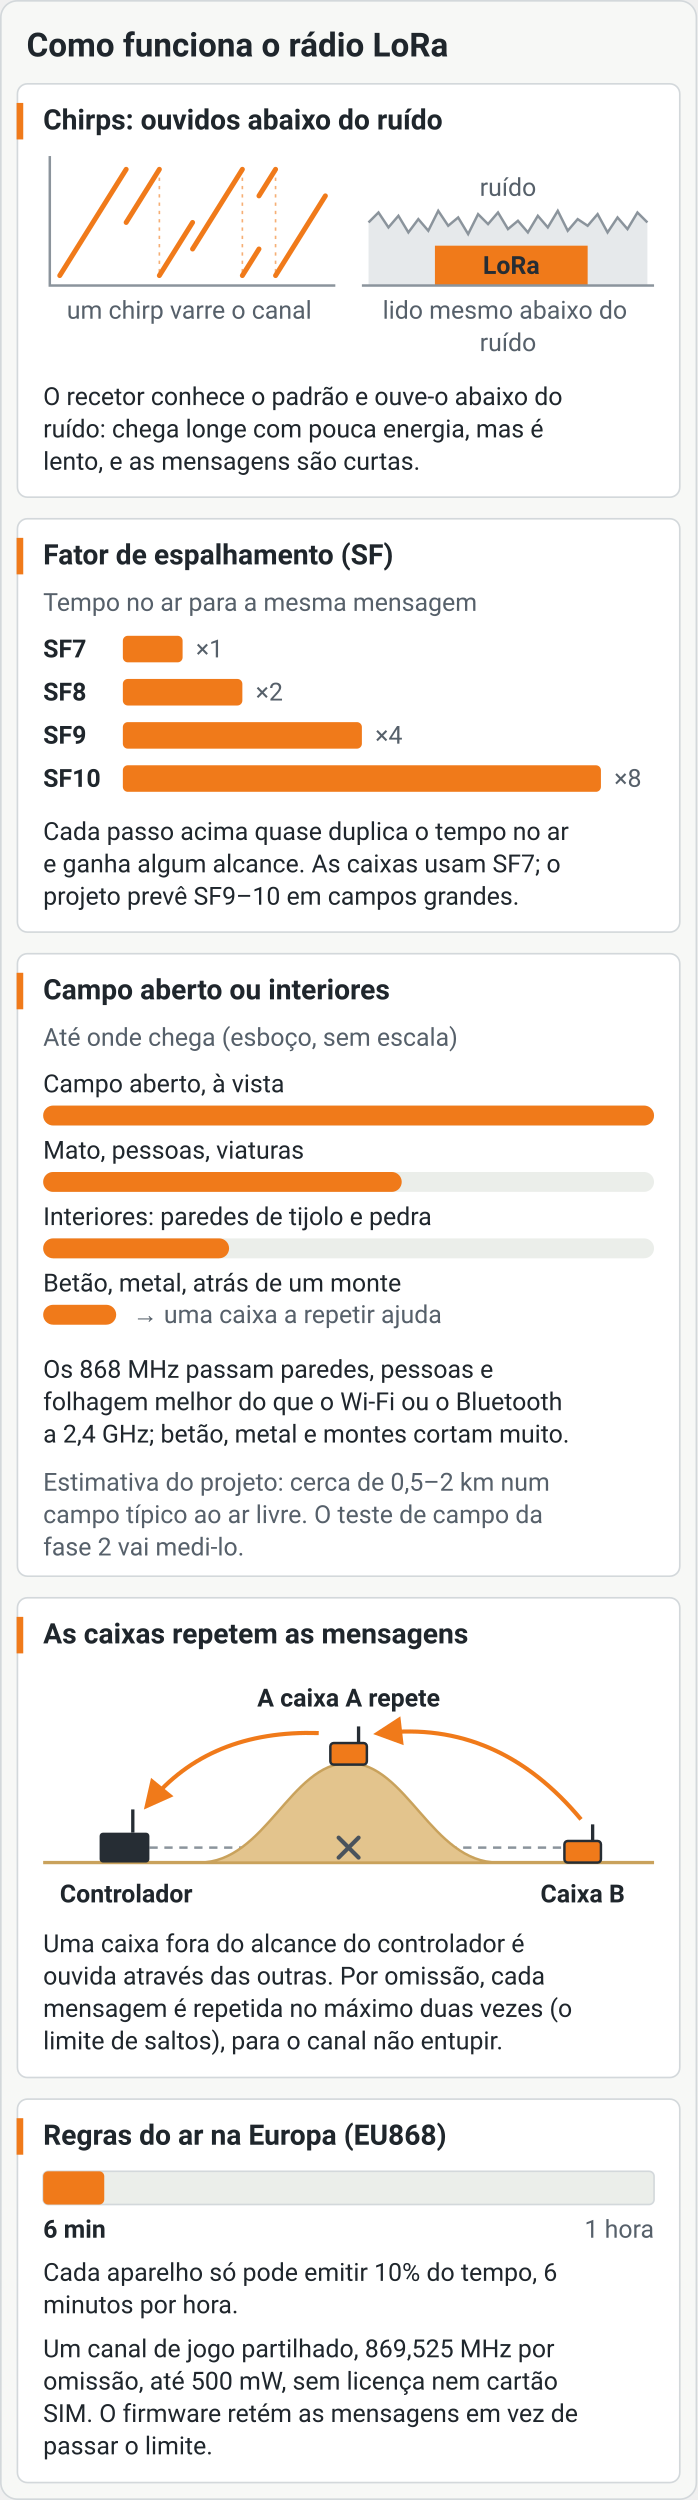
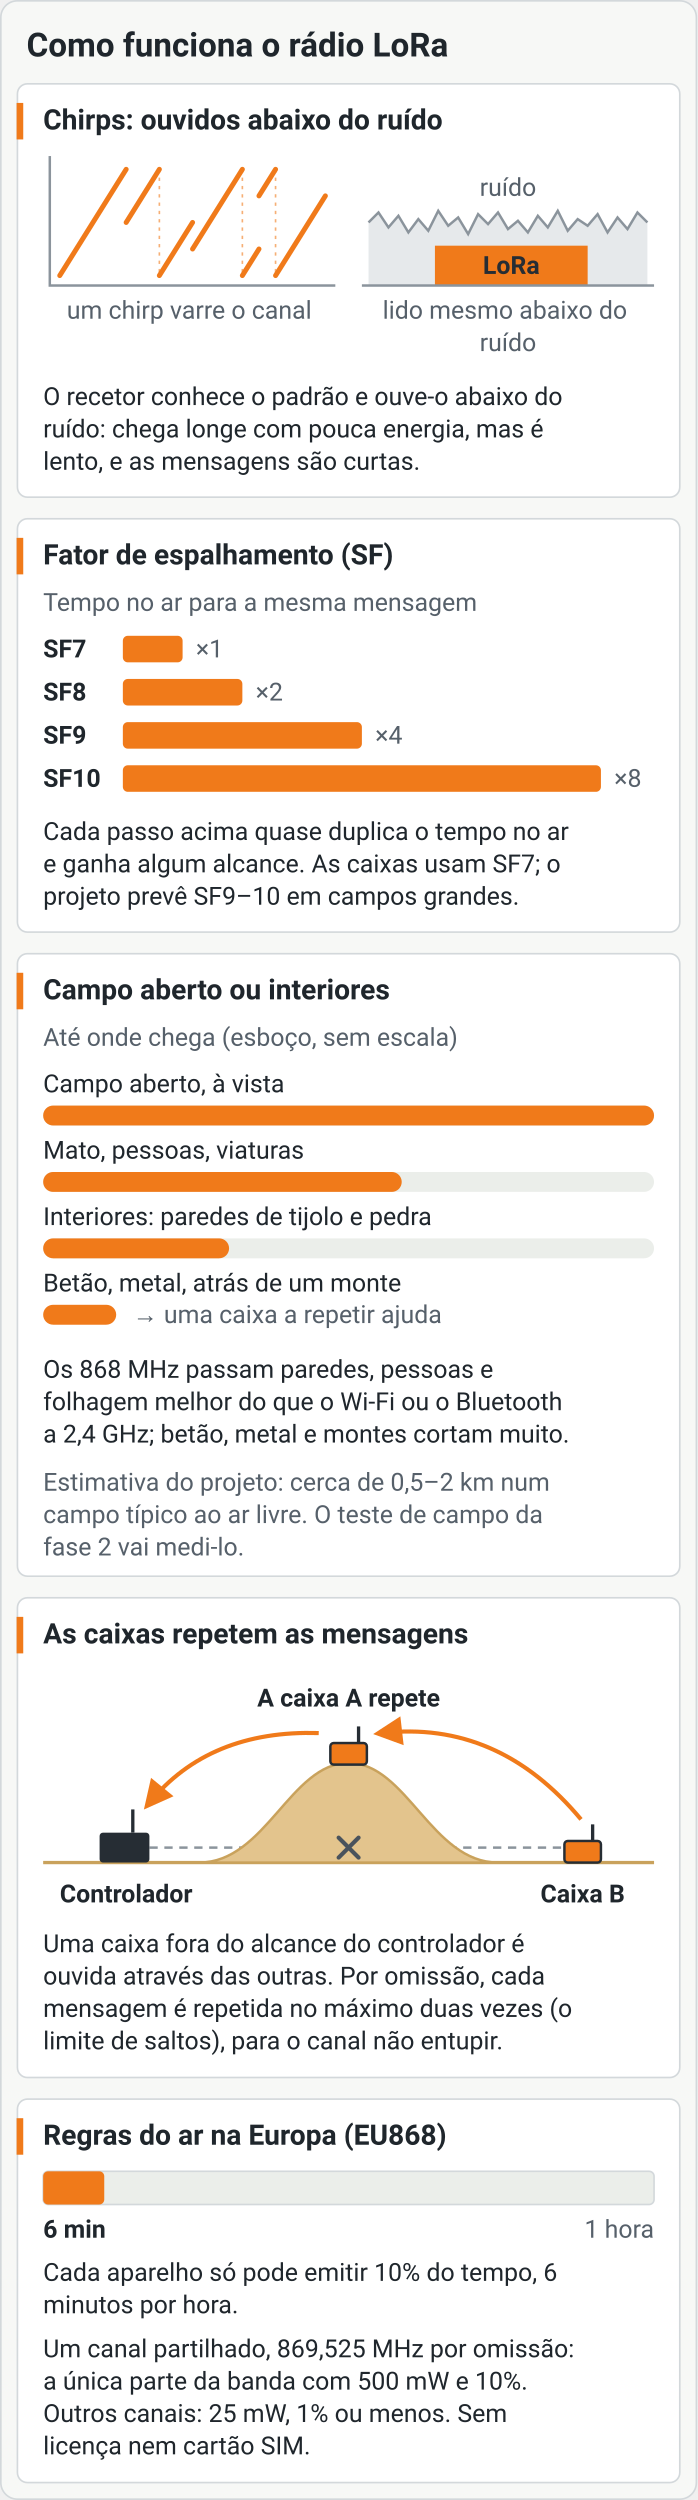
<svg xmlns="http://www.w3.org/2000/svg" viewBox="0 0 420 1506" width="420" height="1506" role="img" aria-labelledby="title desc" xml:lang="pt-PT" font-family="Barlow, 'Segoe UI', Roboto, 'Helvetica Neue', Arial, 'Liberation Sans', sans-serif" font-size="15" fill="#1f262c">
  <defs>
    <marker id="arrow" viewBox="0 0 10 10" refX="7" refY="5" markerWidth="7" markerHeight="7" orient="auto">
      <path d="M0 0L10 5L0 10z" fill="#f07a1a" />
    </marker>
  </defs>
  <rect x="0.5" y="0.5" width="419" height="1505" rx="10" fill="#f7f8f6" stroke="#d3d8db" />
  <text x="16" y="34" font-size="20" font-weight="600">Como funciona o rádio LoRa</text>
  <g transform="translate(10 50)">
    <rect x="0.5" y="0.5" width="399" height="249" rx="6" fill="#ffffff" stroke="#d3d8db" />
    <rect x="0" y="12" width="4" height="22" fill="#f07a1a" />
    <text x="16" y="28" font-size="17" font-weight="600">Chirps: ouvidos abaixo do ruído</text>
    <polyline points="20,44 20,122 192,122" fill="none" stroke="#8b949c" stroke-width="1.5" />
    <path d="M86 52V116M136 52V116M156 52V116" stroke="#f07a1a" stroke-width="1" stroke-dasharray="2 3" opacity="0.6" />
    <path d="M26 116L66 52M66 84L86 52M86 116L106 84M106 100L136 52M136 116L146 100M146 68L156 52M156 116L186 68" fill="none" stroke="#f07a1a" stroke-width="3" stroke-linecap="round" />
    <text x="104" y="142" text-anchor="middle" fill="#56606a">um chirp varre o canal</text>
    <polygon points="212,84 218,78 224,87 230,80 236,90 242,82 248,89 254,77 260,86 266,81 272,91 278,79 284,85 290,78 296,88 302,83 308,90 314,80 320,87 326,77 332,89 338,82 344,86 350,79 356,90 362,81 368,88 374,78 380,84 380,122 212,122" fill="#e6e9eb" />
    <rect x="252" y="98" width="92" height="24" fill="#f07a1a" />
    <text x="298" y="115" text-anchor="middle" font-weight="600" fill="#262d34">LoRa</text>
    <polyline points="212,84 218,78 224,87 230,80 236,90 242,82 248,89 254,77 260,86 266,81 272,91 278,79 284,85 290,78 296,88 302,83 308,90 314,80 320,87 326,77 332,89 338,82 344,86 350,79 356,90 362,81 368,88 374,78 380,84" fill="none" stroke="#8b949c" stroke-width="1.5" />
    <line x1="208" y1="122" x2="384" y2="122" stroke="#8b949c" stroke-width="1.5" />
    <text x="296" y="68" text-anchor="middle" fill="#56606a">ruído</text>
    <text x="296" y="142" text-anchor="middle" fill="#56606a">
      <tspan x="296">lido mesmo abaixo do</tspan>
      <tspan x="296" dy="19.5">ruído</tspan>
    </text>
    <text x="16" y="194">
      <tspan x="16">O recetor conhece o padrão e ouve-o abaixo do</tspan>
      <tspan x="16" dy="19.5">ruído: chega longe com pouca energia, mas é</tspan>
      <tspan x="16" dy="19.5">lento, e as mensagens são curtas.</tspan>
    </text>
  </g>
  <g transform="translate(10 312)">
    <rect x="0.5" y="0.5" width="399" height="249" rx="6" fill="#ffffff" stroke="#d3d8db" />
    <rect x="0" y="12" width="4" height="22" fill="#f07a1a" />
    <text x="16" y="28" font-size="17" font-weight="600">Fator de espalhamento (SF)</text>
    <text x="16" y="56" fill="#56606a">Tempo no ar para a mesma mensagem</text>
    <g font-weight="600">
      <text x="16" y="84">SF7</text>
      <text x="16" y="110">SF8</text>
      <text x="16" y="136">SF9</text>
      <text x="16" y="162">SF10</text>
    </g>
    <g fill="#f07a1a">
      <rect x="64" y="71" width="36" height="16" rx="3" />
      <rect x="64" y="97" width="72" height="16" rx="3" />
      <rect x="64" y="123" width="144" height="16" rx="3" />
      <rect x="64" y="149" width="288" height="16" rx="3" />
    </g>
    <g fill="#56606a">
      <text x="108" y="84">×1</text>
      <text x="144" y="110">×2</text>
      <text x="216" y="136">×4</text>
      <text x="360" y="162">×8</text>
    </g>
    <text x="16" y="194">
      <tspan x="16">Cada passo acima quase duplica o tempo no ar</tspan>
      <tspan x="16" dy="19.5">e ganha algum alcance. As caixas usam SF7; o</tspan>
      <tspan x="16" dy="19.5">projeto prevê SF9–10 em campos grandes.</tspan>
    </text>
  </g>
  <g transform="translate(10 574)">
    <rect x="0.5" y="0.5" width="399" height="375" rx="6" fill="#ffffff" stroke="#d3d8db" />
    <rect x="0" y="12" width="4" height="22" fill="#f07a1a" />
    <text x="16" y="28" font-size="17" font-weight="600">Campo aberto ou interiores</text>
    <text x="16" y="56" fill="#56606a">Até onde chega (esboço, sem escala)</text>
    <text x="16" y="84">Campo aberto, à vista</text>
    <text x="16" y="124">Mato, pessoas, viaturas</text>
    <text x="16" y="164">Interiores: paredes de tijolo e pedra</text>
    <text x="16" y="204">Betão, metal, atrás de um monte</text>
    <g fill="#ebeeea">
      <rect x="16" y="92" width="368" height="12" rx="6" />
      <rect x="16" y="132" width="368" height="12" rx="6" />
      <rect x="16" y="172" width="368" height="12" rx="6" />
    </g>
    <g fill="#f07a1a">
      <rect x="16" y="92" width="368" height="12" rx="6" />
      <rect x="16" y="132" width="216" height="12" rx="6" />
      <rect x="16" y="172" width="112" height="12" rx="6" />
      <rect x="16" y="212" width="44" height="12" rx="6" />
    </g>
    <text x="70" y="223" fill="#56606a">→ uma caixa a repetir ajuda</text>
    <text x="16" y="256">
      <tspan x="16">Os 868 MHz passam paredes, pessoas e</tspan>
      <tspan x="16" dy="19.5">folhagem melhor do que o Wi-Fi ou o Bluetooth</tspan>
      <tspan x="16" dy="19.5">a 2,4 GHz; betão, metal e montes cortam muito.</tspan>
    </text>
    <text x="16" y="324" fill="#56606a">
      <tspan x="16">Estimativa do projeto: cerca de 0,5–2 km num</tspan>
      <tspan x="16" dy="19.5">campo típico ao ar livre. O teste de campo da</tspan>
      <tspan x="16" dy="19.5">fase 2 vai medi-lo.</tspan>
    </text>
  </g>
  <g transform="translate(10 962)">
    <rect x="0.5" y="0.5" width="399" height="289" rx="6" fill="#ffffff" stroke="#d3d8db" />
    <rect x="0" y="12" width="4" height="22" fill="#f07a1a" />
    <text x="16" y="28" font-size="17" font-weight="600">As caixas repetem as mensagens</text>
    <line x1="16" y1="160" x2="384" y2="160" stroke="#c9a25c" stroke-width="2" />
    <line x1="80" y1="151" x2="330" y2="151" stroke="#8b949c" stroke-width="1.5" stroke-dasharray="5 4" />
    <path d="M110 160C150 160 165 100 200 100C235 100 250 160 290 160z" fill="#e3c48d" stroke="#c9a25c" stroke-width="1.5" />
    <path d="M194 145l12 12M206 145l-12 12" stroke="#4a535c" stroke-width="2.5" stroke-linecap="round" />
    <path d="M340 134Q290 74 220 82" fill="none" stroke="#f07a1a" stroke-width="2.5" marker-end="url(#arrow)" />
    <path d="M182 82Q116 80 80 124" fill="none" stroke="#f07a1a" stroke-width="2.5" marker-end="url(#arrow)" />
    <line x1="70" y1="142" x2="70" y2="128" stroke="#262d34" stroke-width="2" />
    <rect x="50" y="142" width="30" height="18" rx="2" fill="#262d34" />
    <line x1="206" y1="88" x2="206" y2="78" stroke="#262d34" stroke-width="2" />
    <rect x="189" y="88" width="22" height="13" rx="2" fill="#f07a1a" stroke="#262d34" stroke-width="1.5" />
    <line x1="347" y1="147" x2="347" y2="137" stroke="#262d34" stroke-width="2" />
    <rect x="330" y="147" width="22" height="13" rx="2" fill="#f07a1a" stroke="#262d34" stroke-width="1.5" />
    <text x="200" y="66" text-anchor="middle" font-weight="600">A caixa A repete</text>
    <text x="66" y="184" text-anchor="middle" font-weight="600">Controlador</text>
    <text x="341" y="184" text-anchor="middle" font-weight="600">Caixa B</text>
    <text x="16" y="214">
      <tspan x="16">Uma caixa fora do alcance do controlador é</tspan>
      <tspan x="16" dy="19.5">ouvida através das outras. Por omissão, cada</tspan>
      <tspan x="16" dy="19.5">mensagem é repetida no máximo duas vezes (o</tspan>
      <tspan x="16" dy="19.5">limite de saltos), para o canal não entupir.</tspan>
    </text>
  </g>
  <g transform="translate(10 1264)">
    <rect x="0.5" y="0.5" width="399" height="231" rx="6" fill="#ffffff" stroke="#d3d8db" />
    <rect x="0" y="12" width="4" height="22" fill="#f07a1a" />
    <text x="16" y="28" font-size="17" font-weight="600">Regras do ar na Europa (EU868)</text>
    <rect x="16" y="44" width="368" height="20" rx="3" fill="#ebeeea" stroke="#d3d8db" />
    <rect x="16" y="44" width="36.8" height="20" rx="3" fill="#f07a1a" />
    <text x="16" y="84" font-weight="600">6 min</text>
    <text x="384" y="84" text-anchor="end" fill="#56606a">1 hora</text>
    <text x="16" y="110">
      <tspan x="16">Cada aparelho só pode emitir 10% do tempo, 6</tspan>
      <tspan x="16" dy="19.5">minutos por hora.</tspan>
    </text>
    <text x="16" y="156">
-       <tspan x="16">Um canal de jogo partilhado, 869,525 MHz por</tspan>
-       <tspan x="16" dy="19.5">omissão, até 500 mW, sem licença nem cartão</tspan>
-       <tspan x="16" dy="19.5">SIM. O firmware retém as mensagens em vez de</tspan>
-       <tspan x="16" dy="19.5">passar o limite.</tspan>
+       <tspan x="16">Um canal partilhado, 869,525 MHz por omissão:</tspan>
+       <tspan x="16" dy="19.5">a única parte da banda com 500 mW e 10%.</tspan>
+       <tspan x="16" dy="19.5">Outros canais: 25 mW, 1% ou menos. Sem</tspan>
+       <tspan x="16" dy="19.5">licença nem cartão SIM.</tspan>
    </text>
  </g>
</svg>
